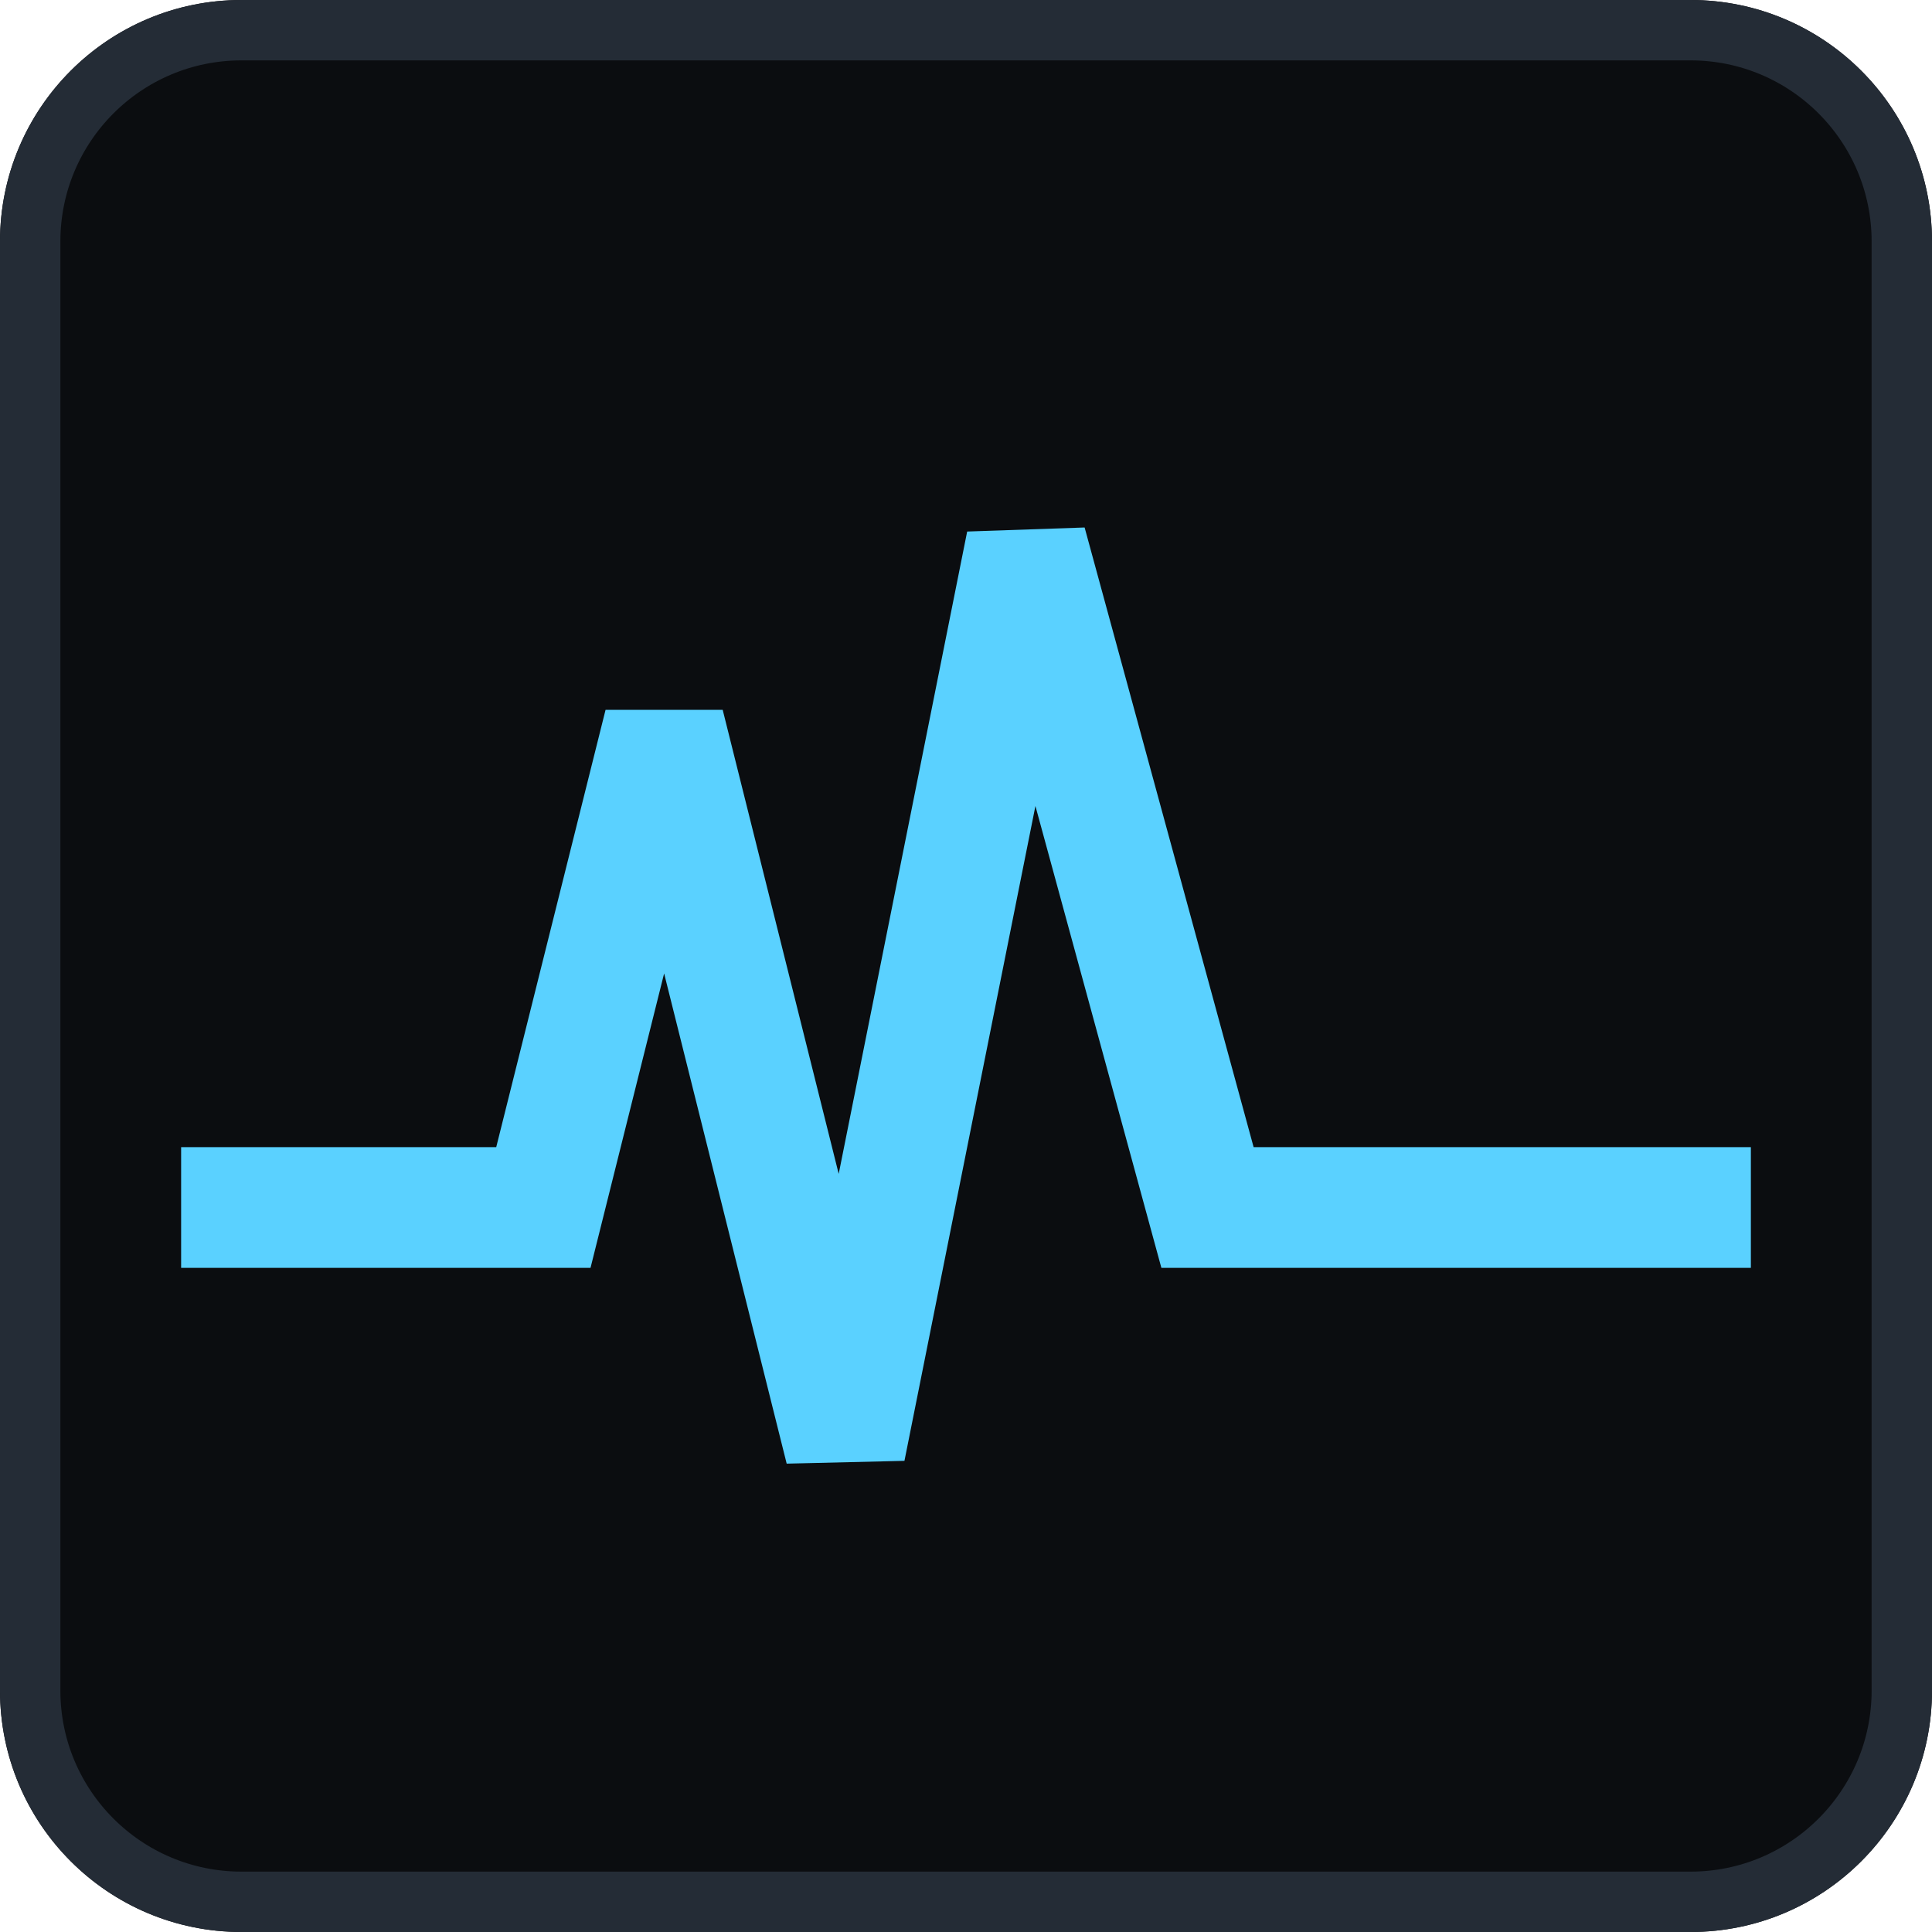
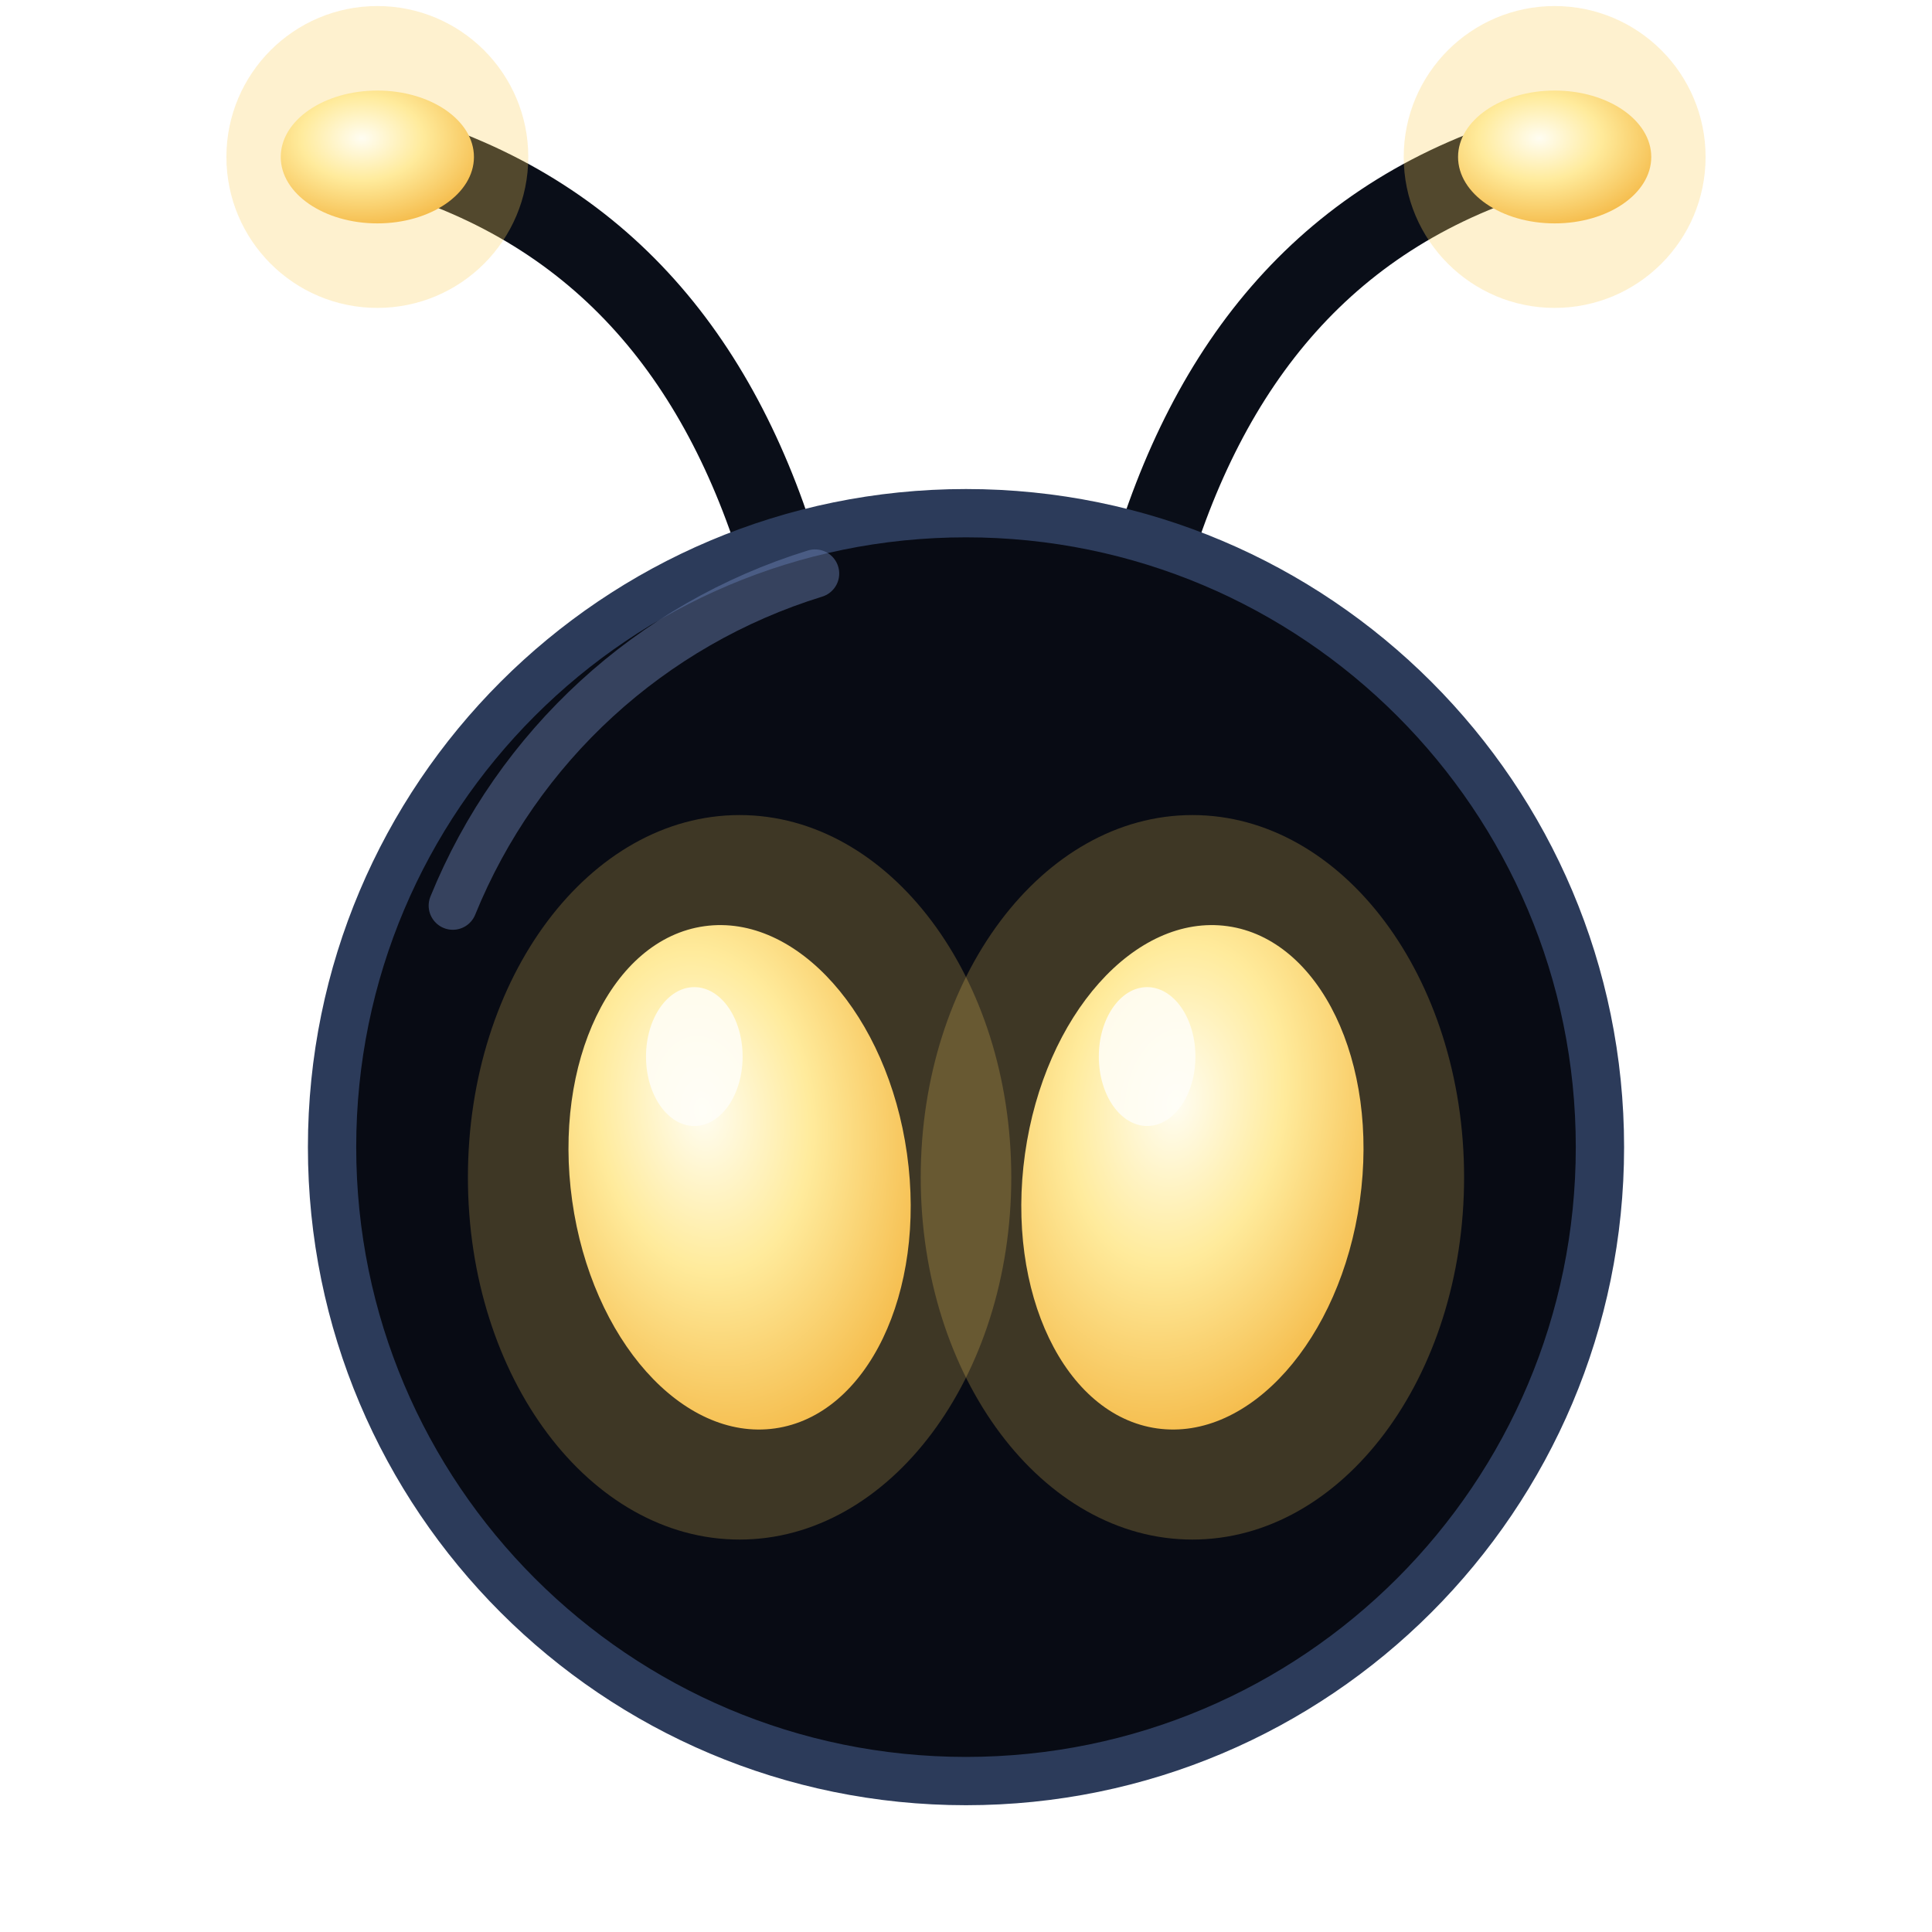
- <svg xmlns="http://www.w3.org/2000/svg" viewBox="0 0 32 32">
-   <rect width="32" height="32" rx="4" fill="#0B0D10" />
-   <rect x="0.5" y="0.5" width="31" height="31" rx="3.5" fill="none" stroke="#242C36" />
-   <path d="M4 20 L9 20 L11 12 L14 24 L17 9 L20 20 L28 20" fill="none" stroke="#5AD1FF" stroke-width="2" stroke-linecap="square" stroke-linejoin="miter" />
+ <svg xmlns="http://www.w3.org/2000/svg" viewBox="0 0 64 64">
+   <defs>
+     <radialGradient id="eye" cx="42%" cy="36%" r="70%">
+       <stop offset="0%" stop-color="#fffdf2" />
+       <stop offset="45%" stop-color="#ffeb9c" />
+       <stop offset="100%" stop-color="#f4b845" />
+     </radialGradient>
+   </defs>
+   <g fill="none" stroke="#0a0e18" stroke-width="2.6" stroke-linecap="round">
+     <path d="M26 19 C 24 12, 20 7, 13 5" />
+     <path d="M38 19 C 40 12, 44 7, 51 5" />
+   </g>
+   <circle cx="12.5" cy="5.2" r="5" fill="#fdd05f" opacity="0.3" />
+   <circle cx="51.5" cy="5.2" r="5" fill="#fdd05f" opacity="0.3" />
+   <ellipse cx="12.5" cy="5.2" rx="3.2" ry="2.2" fill="url(#eye)" />
+   <ellipse cx="51.5" cy="5.2" rx="3.2" ry="2.2" fill="url(#eye)" />
+   <circle cx="32" cy="38" r="21" fill="#080b14" stroke="#2c3b5a" stroke-width="1.6" />
+   <path d="M15 30 A 19 19 0 0 1 27 19" fill="none" stroke="#6f86b8" stroke-opacity="0.45" stroke-width="1.6" stroke-linecap="round" />
+   <ellipse cx="24.5" cy="39" rx="9" ry="12" fill="#fdd05f" opacity="0.22" />
+   <ellipse cx="39.5" cy="39" rx="9" ry="12" fill="#fdd05f" opacity="0.22" />
+   <ellipse cx="24.5" cy="39" rx="5.6" ry="8.4" transform="rotate(-8 24.5 39)" fill="url(#eye)" />
+   <ellipse cx="39.5" cy="39" rx="5.6" ry="8.4" transform="rotate(8 39.5 39)" fill="url(#eye)" />
+   <ellipse cx="23" cy="35" rx="1.6" ry="2.3" fill="#fffef8" opacity="0.85" />
+   <ellipse cx="38" cy="35" rx="1.6" ry="2.3" fill="#fffef8" opacity="0.85" />
</svg>
